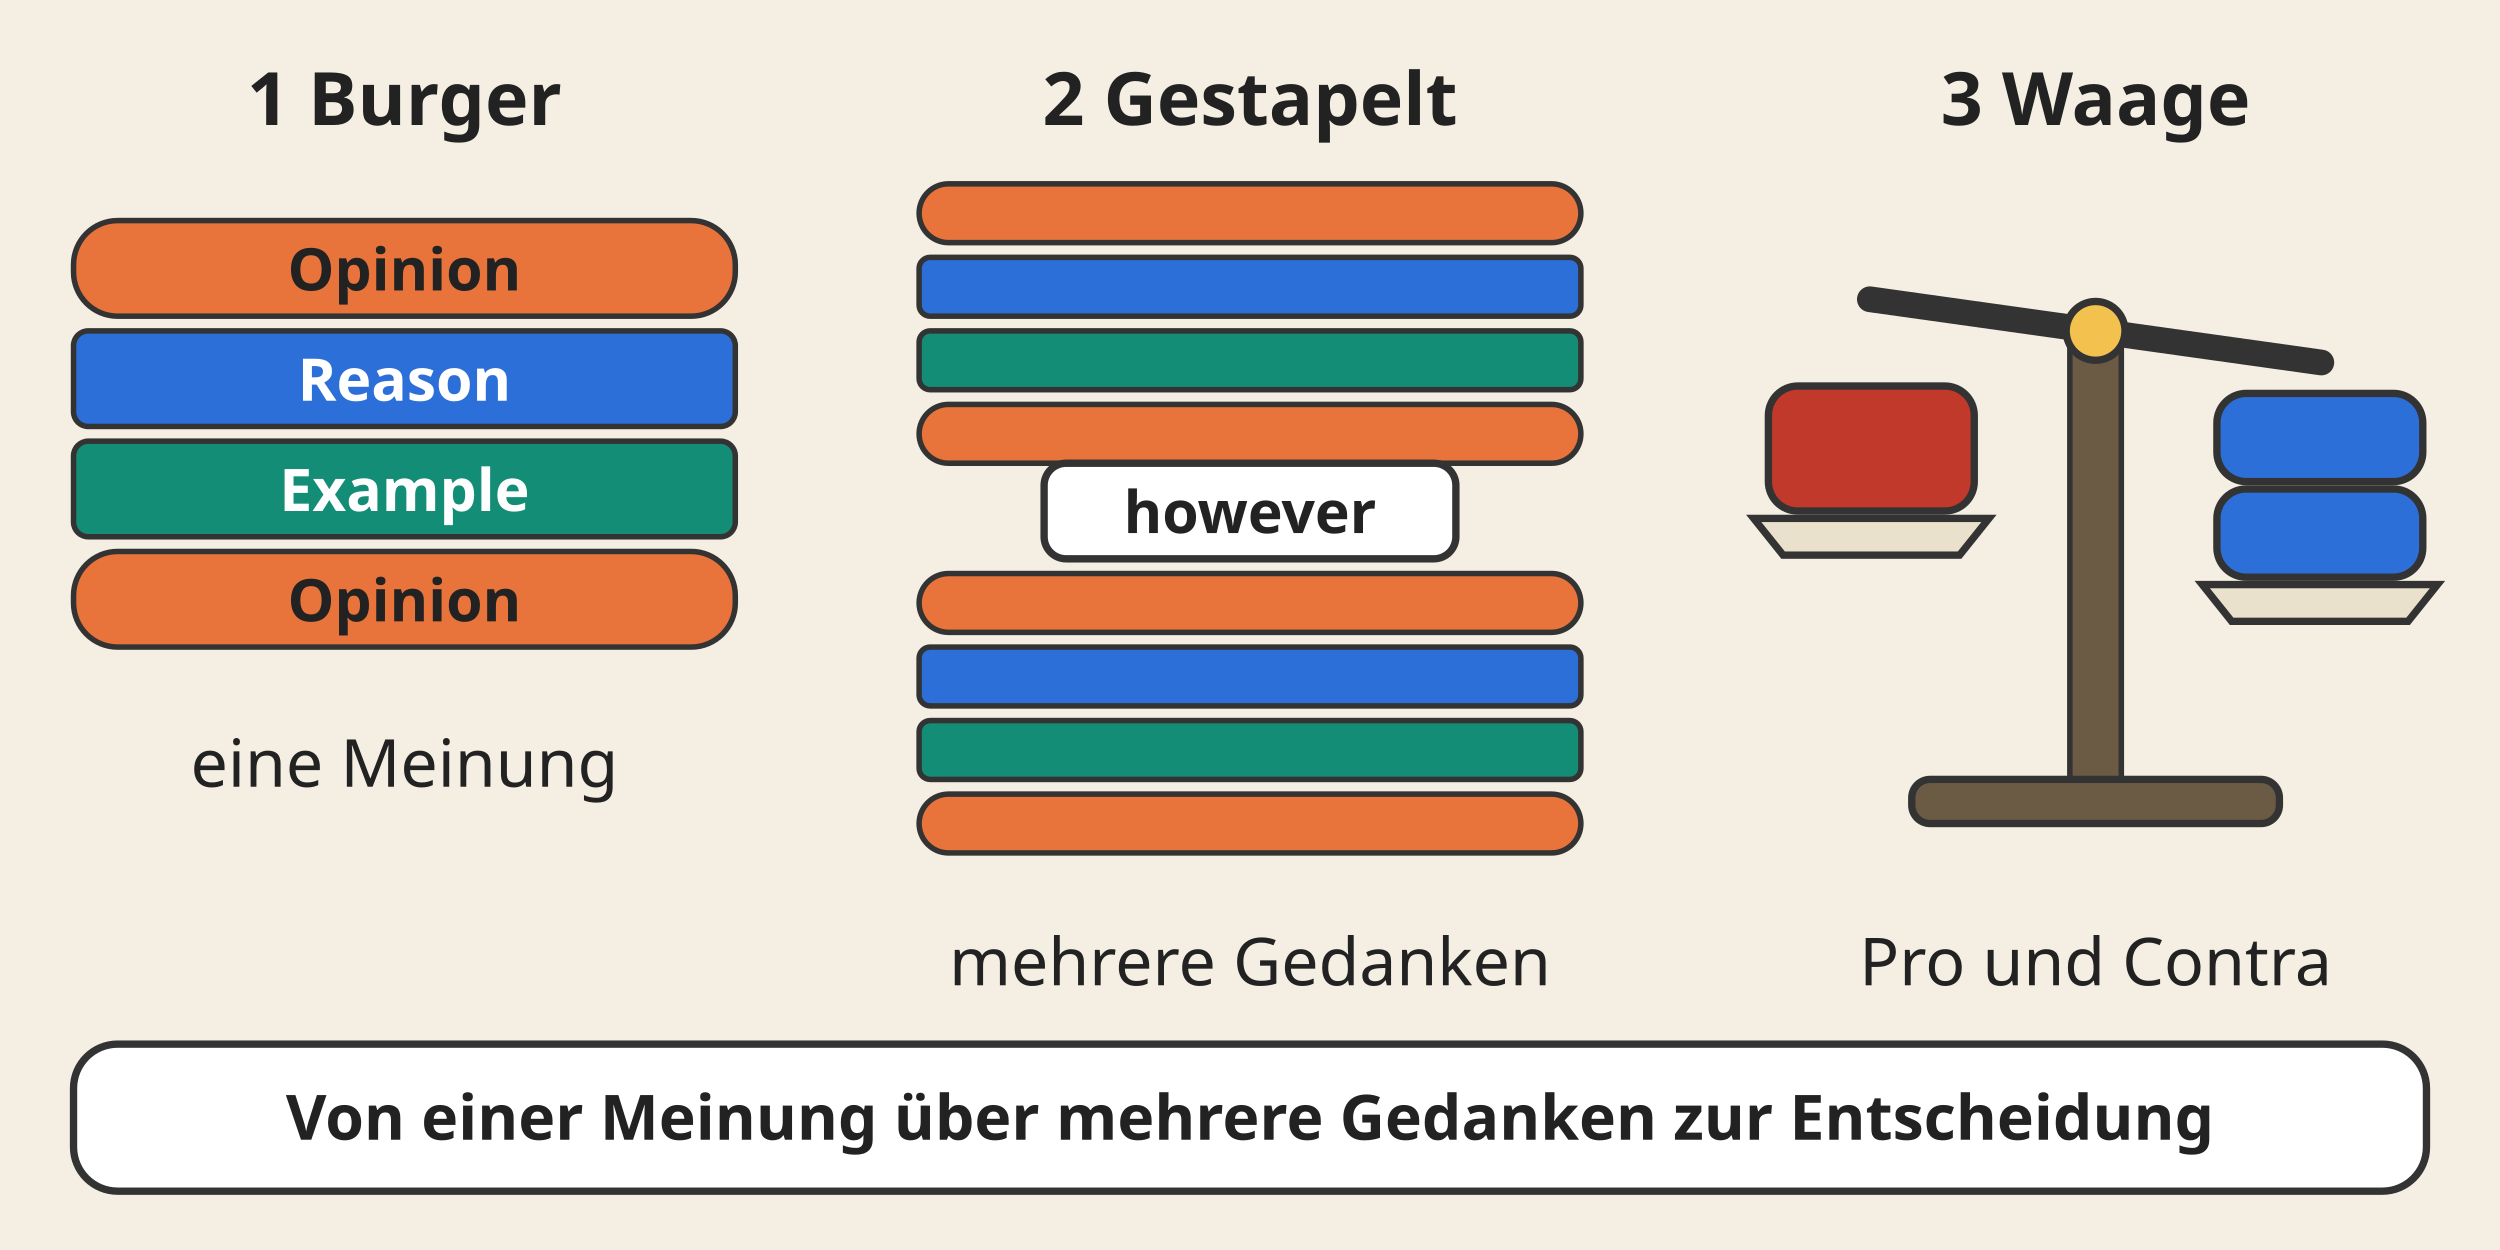
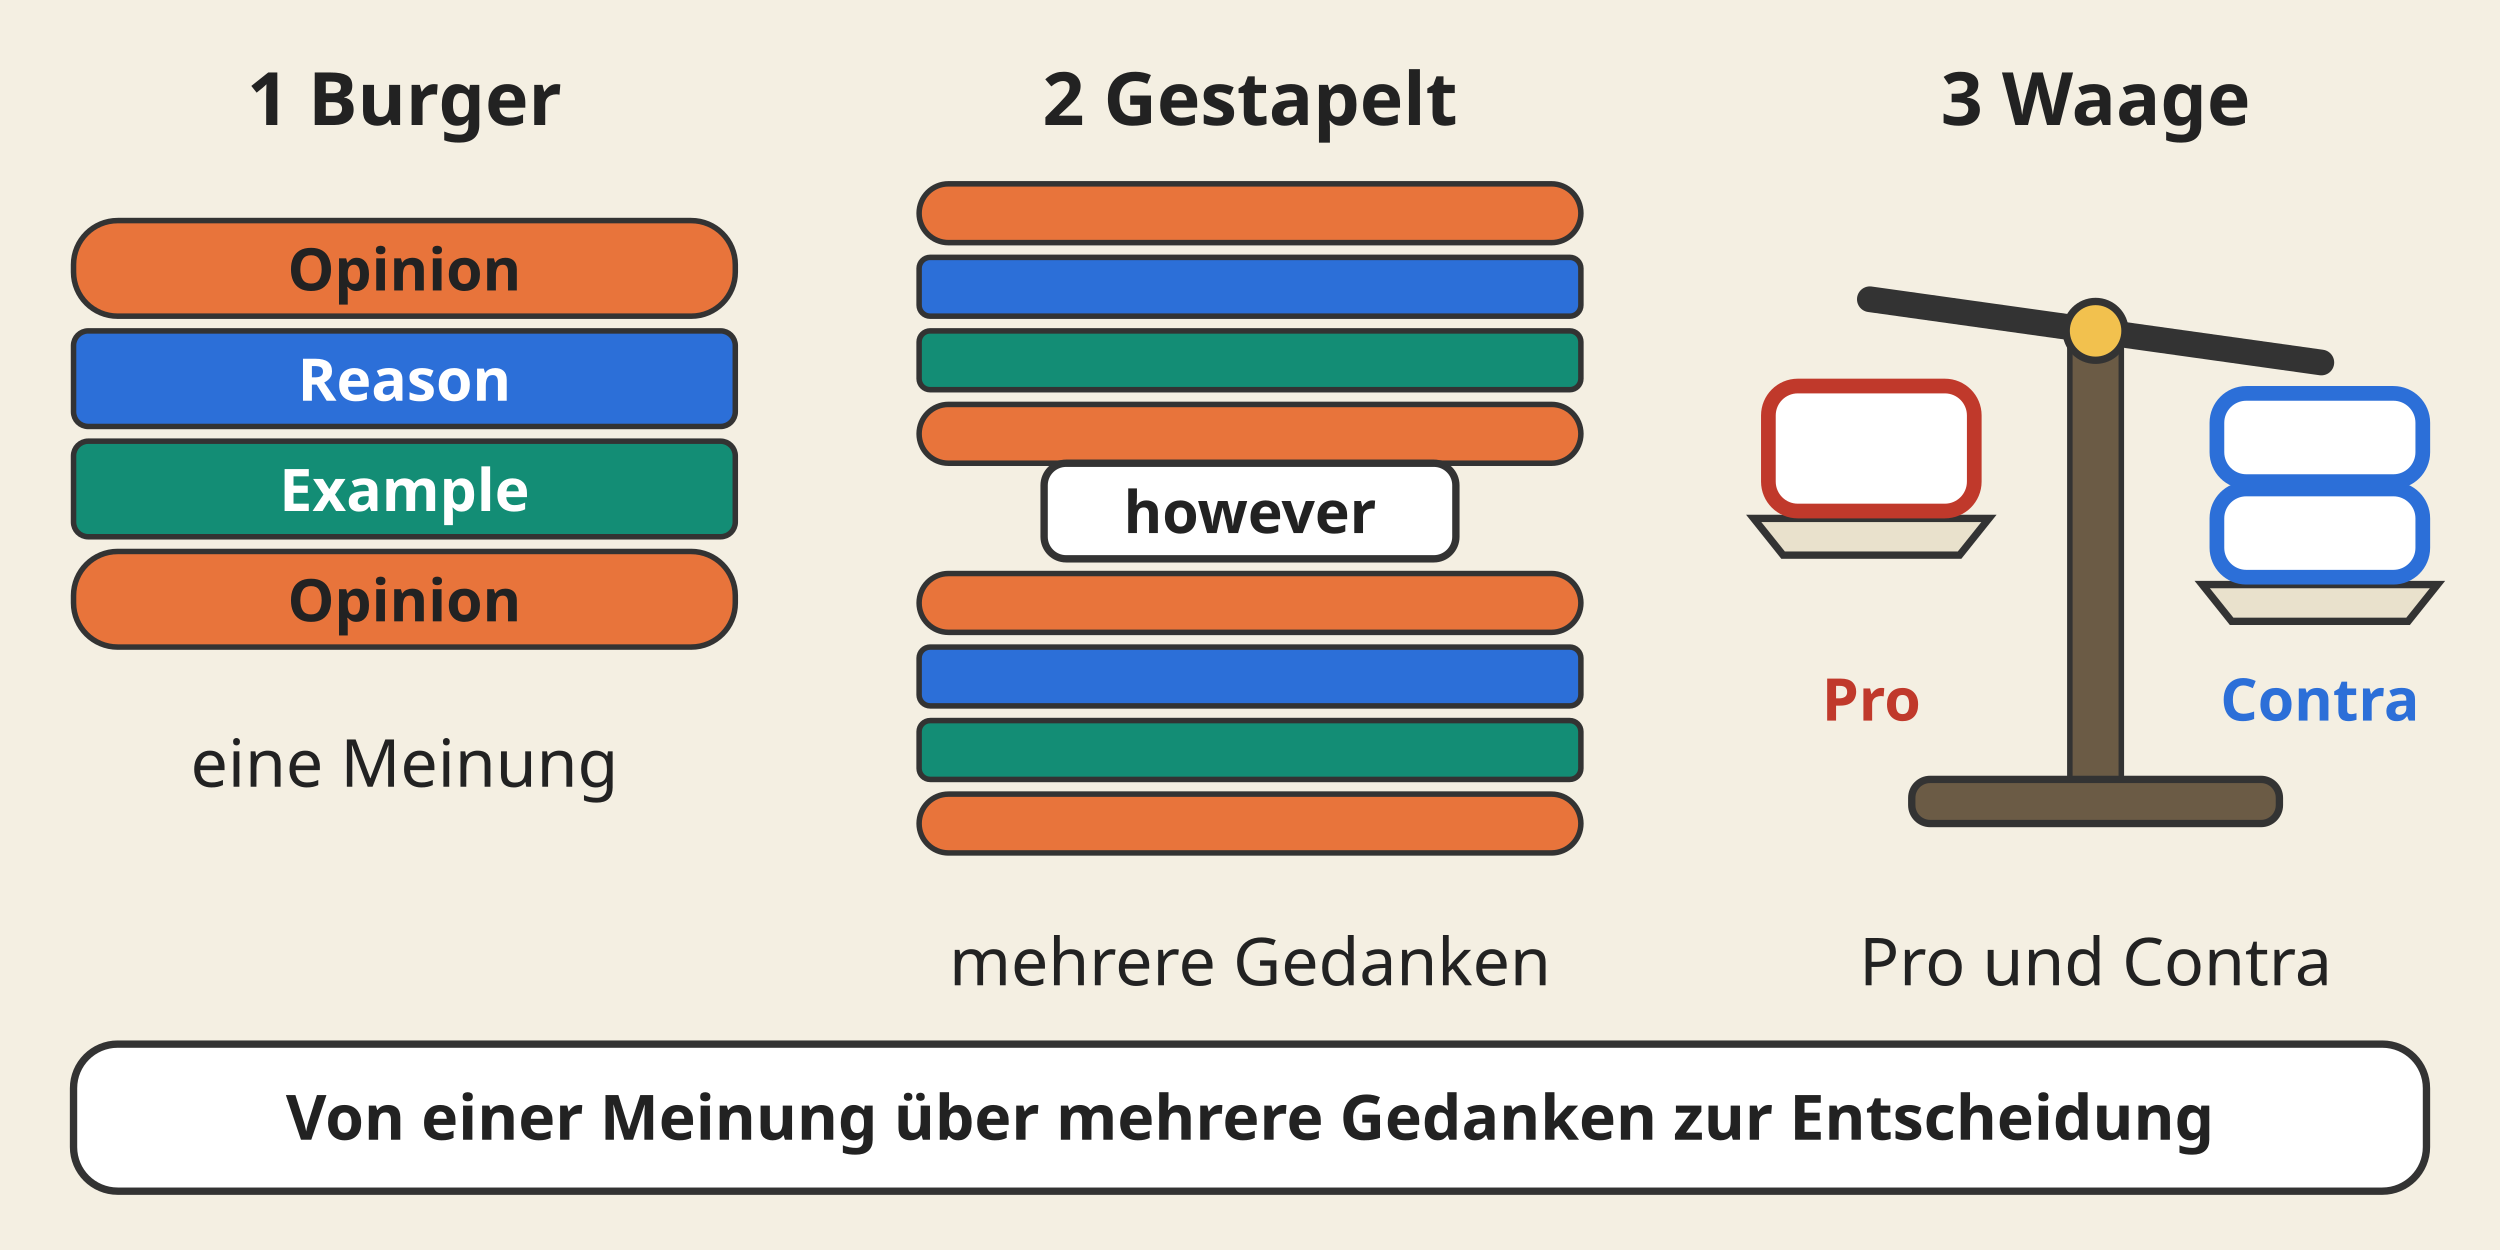
<svg xmlns="http://www.w3.org/2000/svg" viewBox="0 0 680 340" role="img">
  <rect width="680" height="340" fill="#f4efe2" />
  <rect x="20" y="60" width="180" height="26" rx="12" fill="#e8743b" stroke="#333" stroke-width="1.5" />
  <text x="110" y="79" text-anchor="middle" font-family="sans-serif" font-size="16" font-weight="bold" fill="#222">Opinion</text>
  <rect x="20" y="90" width="180" height="26" rx="4" fill="#2c6fd8" stroke="#333" stroke-width="1.5" />
  <text x="110" y="109" text-anchor="middle" font-family="sans-serif" font-size="16" font-weight="bold" fill="#fff">Reason</text>
  <rect x="20" y="120" width="180" height="26" rx="4" fill="#138d75" stroke="#333" stroke-width="1.5" />
  <text x="110" y="139" text-anchor="middle" font-family="sans-serif" font-size="16" font-weight="bold" fill="#fff">Example</text>
  <rect x="20" y="150" width="180" height="26" rx="12" fill="#e8743b" stroke="#333" stroke-width="1.5" />
  <text x="110" y="169" text-anchor="middle" font-family="sans-serif" font-size="16" font-weight="bold" fill="#222">Opinion</text>
  <text x="110" y="34" text-anchor="middle" font-family="sans-serif" font-size="20" font-weight="bold" fill="#222">1  Burger</text>
  <text x="110" y="214" text-anchor="middle" font-family="sans-serif" font-size="18" font-weight="normal" fill="#222">eine Meinung</text>
  <text x="340" y="34" text-anchor="middle" font-family="sans-serif" font-size="20" font-weight="bold" fill="#222">2  Gestapelt</text>
  <rect x="250" y="50" width="180" height="16" rx="8" fill="#e8743b" stroke="#333" stroke-width="1.5" />
  <rect x="250" y="70" width="180" height="16" rx="3" fill="#2c6fd8" stroke="#333" stroke-width="1.5" />
  <rect x="250" y="90" width="180" height="16" rx="3" fill="#138d75" stroke="#333" stroke-width="1.5" />
  <rect x="250" y="110" width="180" height="16" rx="8" fill="#e8743b" stroke="#333" stroke-width="1.5" />
  <rect x="250" y="156" width="180" height="16" rx="8" fill="#e8743b" stroke="#333" stroke-width="1.5" />
  <rect x="250" y="176" width="180" height="16" rx="3" fill="#2c6fd8" stroke="#333" stroke-width="1.5" />
  <rect x="250" y="196" width="180" height="16" rx="3" fill="#138d75" stroke="#333" stroke-width="1.5" />
  <rect x="250" y="216" width="180" height="16" rx="8" fill="#e8743b" stroke="#333" stroke-width="1.5" />
  <rect x="284" y="126" width="112" height="26" rx="6" fill="#fff" stroke="#333" stroke-width="2" />
  <text x="340" y="145" text-anchor="middle" font-family="sans-serif" font-size="16" font-weight="bold" fill="#222">however</text>
  <text x="340" y="268" text-anchor="middle" font-family="sans-serif" font-size="18" font-weight="normal" fill="#222">mehrere Gedanken</text>
  <text x="570" y="34" text-anchor="middle" font-family="sans-serif" font-size="20" font-weight="bold" fill="#222">3  Waage</text>
  <rect x="563" y="90" width="14" height="124" fill="#6b5b45" stroke="#333" stroke-width="1.5" />
  <line x1="508.6" y1="81.4" x2="631.4" y2="98.6" stroke="#333" stroke-width="7" stroke-linecap="round" />
  <circle cx="570" cy="90" r="8" fill="#f2c14e" stroke="#333" stroke-width="2" />
  <path d="M477 141 H541 L533 151 H485 Z" fill="#e9e1cc" stroke="#333" stroke-width="2" />
  <path d="M599 159 H663 L655 169 H607 Z" fill="#e9e1cc" stroke="#333" stroke-width="2" />
-   <rect x="481" y="105" width="56" height="34" rx="8" fill="#c0392b" stroke="#333" stroke-width="2" />
-   <rect x="603" y="133" width="56" height="24" rx="8" fill="#2c6fd8" stroke="#333" stroke-width="2" />
-   <rect x="603" y="107" width="56" height="24" rx="8" fill="#2c6fd8" stroke="#333" stroke-width="2" />
+   <rect x="481" y="105" width="56" height="34" rx="8" fill="#fff" stroke="#c0392b" stroke-width="4" />
+   <rect x="603" y="133" width="56" height="24" rx="8" fill="#fff" stroke="#2c6fd8" stroke-width="4" />
+   <rect x="603" y="107" width="56" height="24" rx="8" fill="#fff" stroke="#2c6fd8" stroke-width="4" />
+   <text x="509" y="196" text-anchor="middle" font-family="sans-serif" font-size="16" font-weight="bold" fill="#c0392b">Pro</text>
+   <text x="631" y="196" text-anchor="middle" font-family="sans-serif" font-size="16" font-weight="bold" fill="#2c6fd8">Contra</text>
  <rect x="520" y="212" width="100" height="12" rx="5" fill="#6b5b45" stroke="#333" stroke-width="2" />
  <text x="570" y="268" text-anchor="middle" font-family="sans-serif" font-size="18" font-weight="normal" fill="#222">Pro und Contra</text>
  <rect x="20" y="284" width="640" height="40" rx="12" fill="#fff" stroke="#333" stroke-width="2" />
  <text x="340" y="310" text-anchor="middle" font-family="sans-serif" font-size="17" font-weight="bold" fill="#222">Von einer Meinung über mehrere Gedanken zur Entscheidung</text>
</svg>
